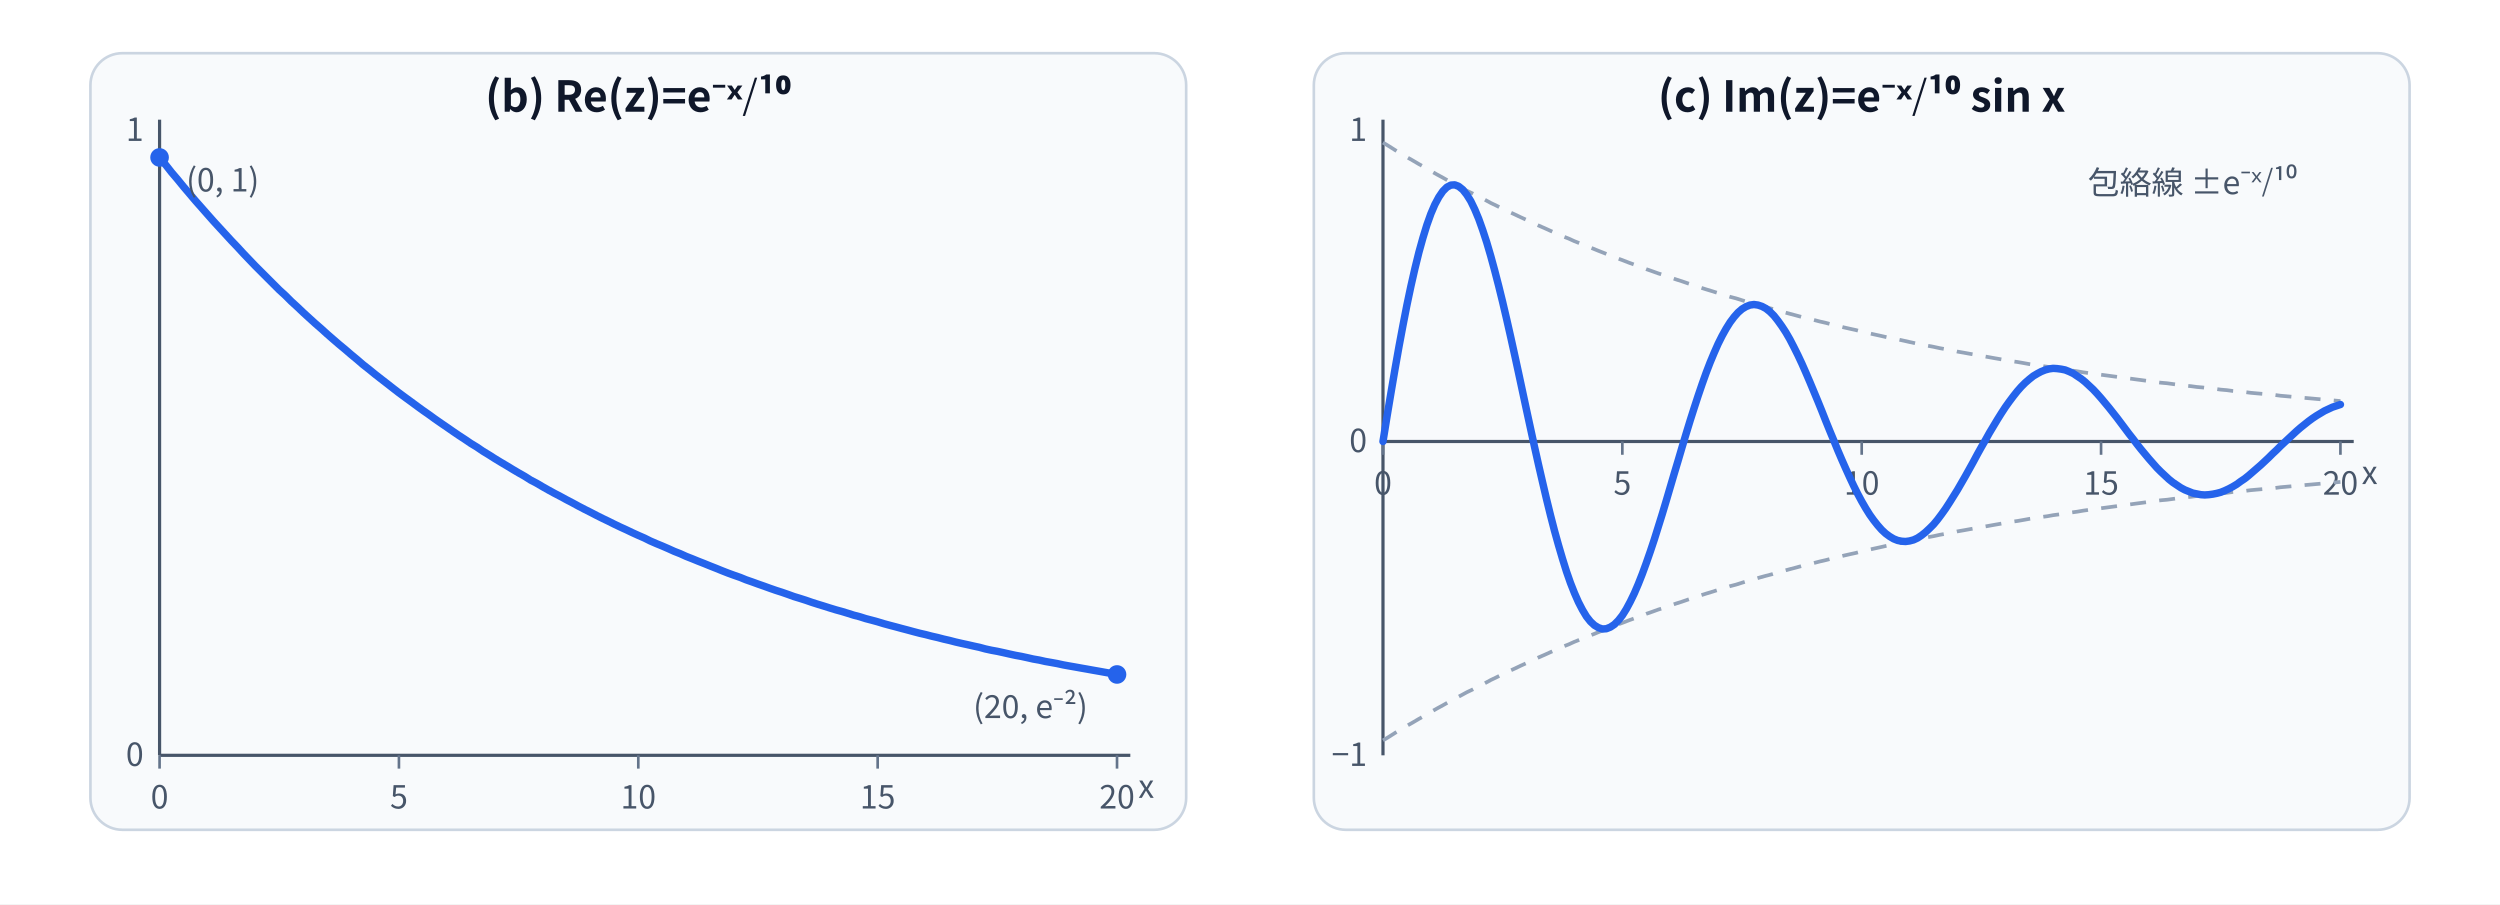
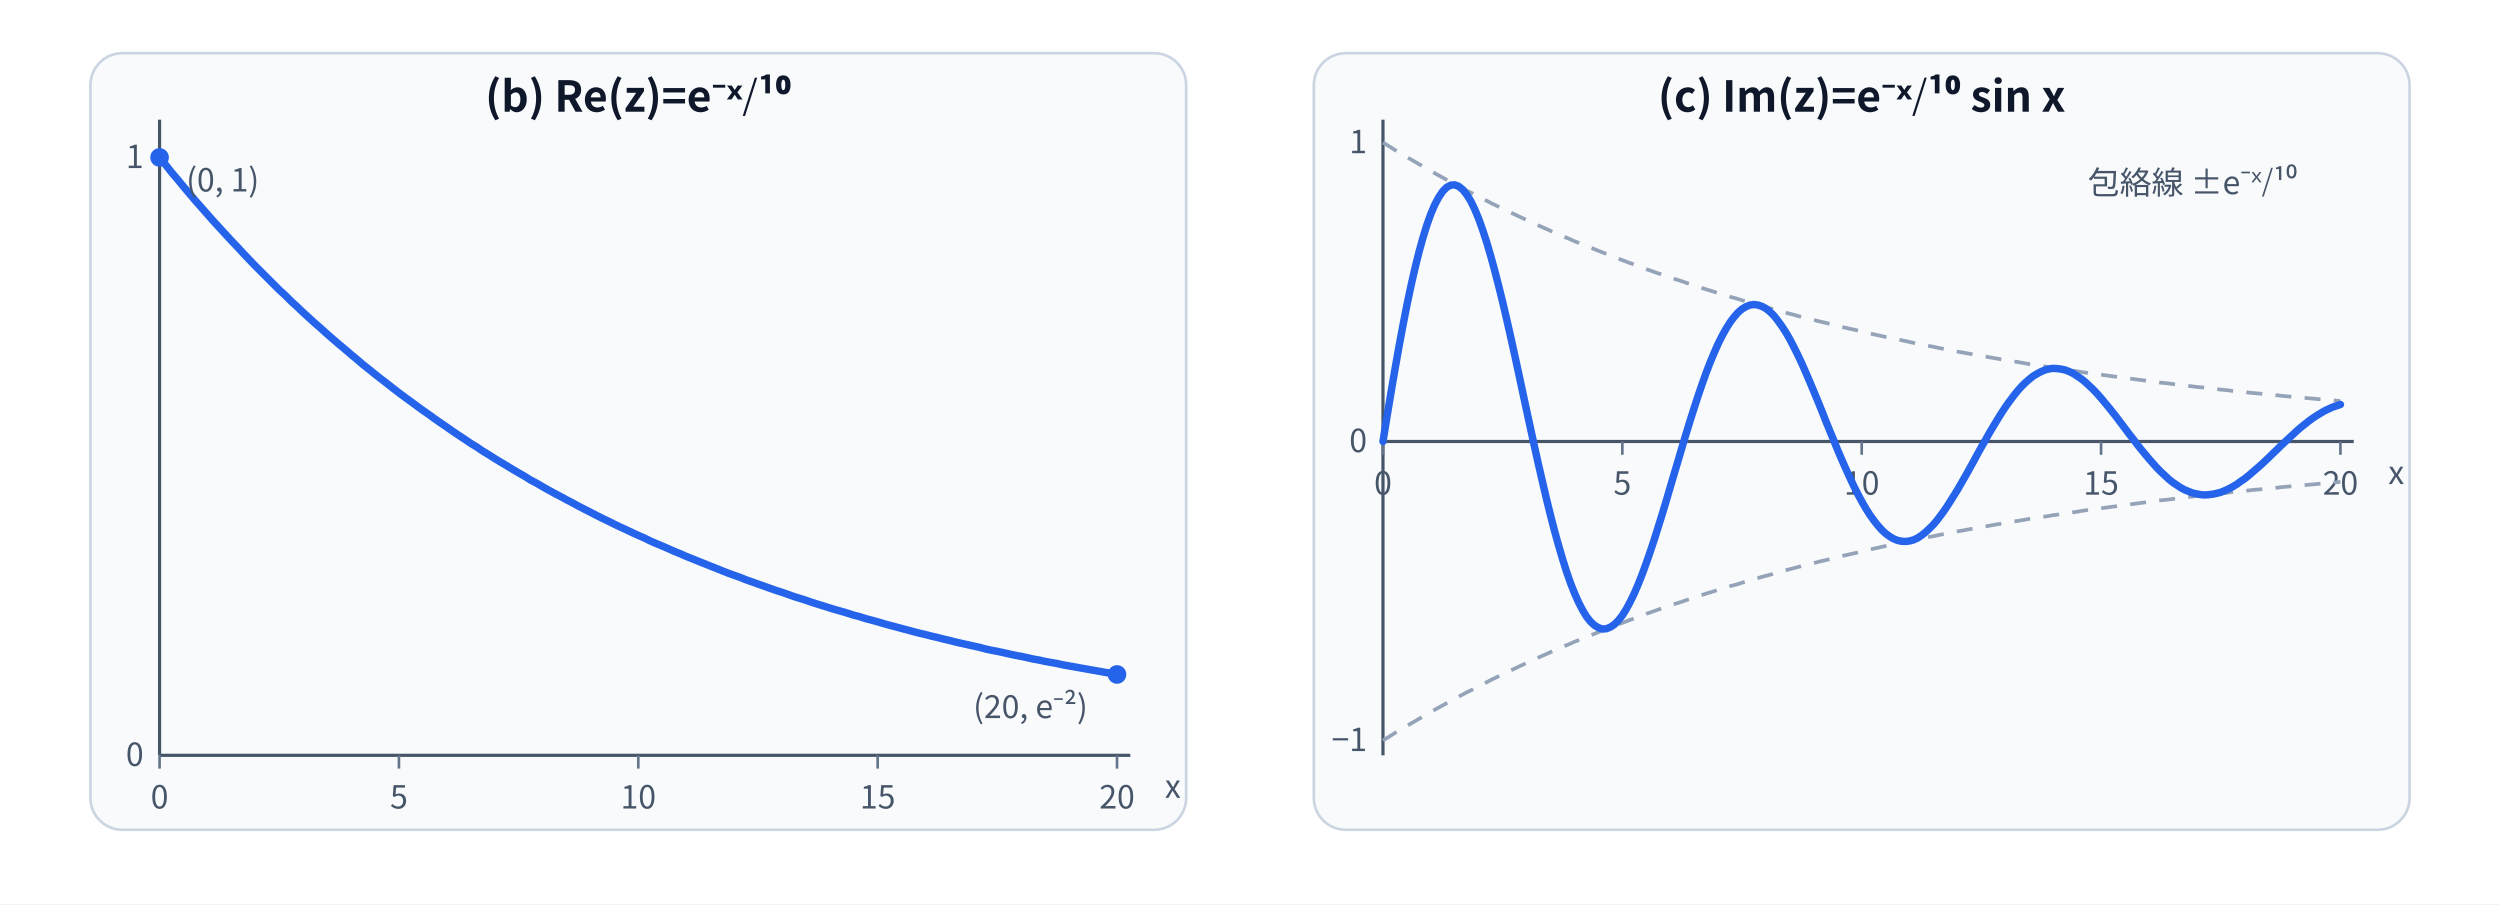
<svg xmlns="http://www.w3.org/2000/svg" viewBox="0 0 940 340" role="img" aria-labelledby="title desc">
  <style>
    :root{color-scheme:light dark}.bg{fill:#fff}.panel{fill:#f8fafc;stroke:#cbd5e1}.axis{stroke:#475569;stroke-width:1.2}.tick{stroke:#64748b}.curve{fill:none;stroke:#2563eb;stroke-width:2.8;stroke-linecap:round;stroke-linejoin:round}.env{fill:none;stroke:#94a3b8;stroke-width:1.4;stroke-dasharray:6 5}.text{fill:#0f172a;font:14px "Hiragino Sans","Yu Gothic","Noto Sans CJK JP",sans-serif}.title{font-weight:650;font-size:16px}.small{font-size:12px;fill:#475569}
    @media(prefers-color-scheme:dark){.bg{fill:#111827}.panel{fill:#172033;stroke:#475569}.axis{stroke:#cbd5e1}.tick{stroke:#94a3b8}.curve{stroke:#60a5fa}.env{stroke:#94a3b8}.text{fill:#e5e7eb}.small{fill:#cbd5e1}}
  </style>
  <rect class="bg" width="940" height="340" />
  <rect class="panel" x="34" y="20" width="412" height="292" rx="12" />
  <rect class="panel" x="494" y="20" width="412" height="292" rx="12" />
  <text class="text title" x="240" y="42" text-anchor="middle">(b) Re(z)=e⁻ˣ⧸¹⁰</text>
  <text class="text title" x="700" y="42" text-anchor="middle">(c) Im(z)=e⁻ˣ⧸¹⁰ sin x</text>
  <line class="axis" x1="60" y1="284" x2="425" y2="284" />
  <line class="axis" x1="60" y1="284" x2="60" y2="45" />
  <line class="axis" x1="520" y1="166" x2="885" y2="166" />
  <line class="axis" x1="520" y1="284" x2="520" y2="45" />
  <g class="tick">
    <line x1="60" y1="284" x2="60" y2="289" />
    <line x1="150" y1="284" x2="150" y2="289" />
    <line x1="240" y1="284" x2="240" y2="289" />
    <line x1="330" y1="284" x2="330" y2="289" />
    <line x1="420" y1="284" x2="420" y2="289" />
    <line x1="520" y1="166" x2="520" y2="171" />
    <line x1="610" y1="166" x2="610" y2="171" />
    <line x1="700" y1="166" x2="700" y2="171" />
    <line x1="790" y1="166" x2="790" y2="171" />
    <line x1="880" y1="166" x2="880" y2="171" />
  </g>
  <g class="text small" text-anchor="middle">
    <text x="60" y="304">0</text>
    <text x="150" y="304">5</text>
    <text x="240" y="304">10</text>
    <text x="330" y="304">15</text>
    <text x="420" y="304">20</text>
    <text x="520" y="186">0</text>
    <text x="610" y="186">5</text>
    <text x="700" y="186">10</text>
    <text x="790" y="186">15</text>
    <text x="880" y="186">20</text>
  </g>
  <g class="text small" text-anchor="end">
-     <text x="54" y="53">1</text>
+     <text x="54" y="63.2">1</text>
    <text x="54" y="288">0</text>
-     <text x="514" y="53">1</text>
+     <text x="514" y="57.6">1</text>
    <text x="514" y="170">0</text>
-     <text x="514" y="288">−1</text>
+     <text x="514" y="282.4">−1</text>
  </g>
-   <text class="text small" x="428" y="300">x</text>
-   <text class="text small" x="888" y="182">x</text>
+   <text class="text small" x="438" y="300">x</text>
+   <text class="text small" x="898" y="182">x</text>
  <path class="curve" d="M60.0,59.2 L62.3,62.0 L64.5,64.8 L66.8,67.5 L69.0,70.2 L71.3,72.9 L73.5,75.5 L75.8,78.1 L78.0,80.6 L80.3,83.2 L82.5,85.6 L84.8,88.1 L87.0,90.5 L89.3,92.9 L91.5,95.3 L93.8,97.7 L96.0,100.0 L98.3,102.3 L100.5,104.5 L102.8,106.8 L105.0,109.0 L107.3,111.1 L109.5,113.3 L111.8,115.4 L114.0,117.5 L116.3,119.6 L118.5,121.6 L120.8,123.6 L123.0,125.6 L125.3,127.6 L127.5,129.5 L129.8,131.4 L132.0,133.3 L134.3,135.2 L136.5,137.1 L138.8,138.9 L141.0,140.7 L143.3,142.5 L145.5,144.2 L147.8,146.0 L150.0,147.7 L152.3,149.4 L154.5,151.0 L156.8,152.7 L159.0,154.3 L161.3,155.9 L163.5,157.5 L165.8,159.1 L168.0,160.6 L170.3,162.2 L172.5,163.7 L174.8,165.2 L177.0,166.7 L179.3,168.1 L181.5,169.6 L183.8,171.0 L186.0,172.4 L188.3,173.8 L190.5,175.1 L192.8,176.5 L195.0,177.8 L197.3,179.1 L199.5,180.5 L201.8,181.7 L204.0,183.0 L206.3,184.3 L208.5,185.5 L210.8,186.7 L213.0,187.9 L215.3,189.1 L217.5,190.3 L219.8,191.5 L222.0,192.6 L224.3,193.8 L226.5,194.9 L228.8,196.0 L231.0,197.1 L233.3,198.2 L235.5,199.2 L237.8,200.3 L240.0,201.3 L242.3,202.3 L244.5,203.4 L246.8,204.4 L249.0,205.3 L251.3,206.3 L253.5,207.3 L255.8,208.2 L258.0,209.2 L260.3,210.1 L262.5,211.0 L264.8,211.9 L267.0,212.8 L269.3,213.7 L271.5,214.6 L273.8,215.5 L276.0,216.3 L278.3,217.1 L280.5,218.0 L282.8,218.8 L285.0,219.6 L287.3,220.4 L289.5,221.2 L291.8,222.0 L294.0,222.7 L296.3,223.5 L298.5,224.3 L300.8,225.0 L303.0,225.7 L305.3,226.5 L307.5,227.2 L309.8,227.9 L312.0,228.6 L314.3,229.3 L316.5,229.9 L318.8,230.6 L321.0,231.3 L323.3,231.9 L325.5,232.6 L327.8,233.2 L330.0,233.8 L332.3,234.5 L334.5,235.1 L336.8,235.7 L339.0,236.3 L341.3,236.9 L343.5,237.5 L345.8,238.1 L348.0,238.6 L350.3,239.2 L352.5,239.7 L354.8,240.3 L357.0,240.8 L359.3,241.4 L361.5,241.9 L363.8,242.4 L366.0,242.9 L368.3,243.4 L370.5,244.0 L372.8,244.5 L375.0,244.9 L377.3,245.4 L379.5,245.9 L381.8,246.4 L384.0,246.8 L386.3,247.3 L388.5,247.8 L390.8,248.2 L393.0,248.7 L395.3,249.1 L397.5,249.5 L399.8,250.0 L402.0,250.4 L404.3,250.8 L406.5,251.2 L408.8,251.6 L411.0,252.0 L413.3,252.4 L415.5,252.8 L417.8,253.2 L420.0,253.6" />
  <path class="env" d="M520.0,53.6 L522.3,55.0 L524.5,56.4 L526.8,57.8 L529.0,59.1 L531.3,60.4 L533.5,61.7 L535.8,63.0 L538.0,64.3 L540.3,65.6 L542.5,66.8 L544.8,68.1 L547.0,69.3 L549.3,70.5 L551.5,71.7 L553.8,72.8 L556.0,74.0 L558.3,75.1 L560.5,76.3 L562.8,77.4 L565.0,78.5 L567.3,79.6 L569.5,80.6 L571.8,81.7 L574.0,82.7 L576.3,83.8 L578.5,84.8 L580.8,85.8 L583.0,86.8 L585.3,87.8 L587.5,88.8 L589.8,89.7 L592.0,90.7 L594.3,91.6 L596.5,92.5 L598.8,93.4 L601.0,94.3 L603.3,95.2 L605.5,96.1 L607.8,97.0 L610.0,97.8 L612.3,98.7 L614.5,99.5 L616.8,100.3 L619.0,101.2 L621.3,102.0 L623.5,102.8 L625.8,103.5 L628.0,104.3 L630.3,105.1 L632.5,105.8 L634.8,106.6 L637.0,107.3 L639.3,108.1 L641.5,108.8 L643.8,109.5 L646.0,110.2 L648.3,110.9 L650.5,111.6 L652.8,112.2 L655.0,112.9 L657.3,113.6 L659.5,114.2 L661.8,114.9 L664.0,115.5 L666.3,116.1 L668.5,116.8 L670.8,117.4 L673.0,118.0 L675.3,118.6 L677.5,119.2 L679.8,119.7 L682.0,120.3 L684.3,120.9 L686.5,121.4 L688.8,122.0 L691.0,122.5 L693.3,123.1 L695.5,123.6 L697.8,124.1 L700.0,124.7 L702.3,125.2 L704.5,125.7 L706.8,126.2 L709.0,126.7 L711.3,127.2 L713.5,127.6 L715.8,128.1 L718.0,128.6 L720.3,129.1 L722.5,129.5 L724.8,130.0 L727.0,130.4 L729.3,130.9 L731.5,131.3 L733.8,131.7 L736.0,132.2 L738.3,132.6 L740.5,133.0 L742.8,133.4 L745.0,133.8 L747.3,134.2 L749.5,134.6 L751.8,135.0 L754.0,135.4 L756.3,135.8 L758.5,136.1 L760.8,136.5 L763.0,136.9 L765.3,137.2 L767.5,137.6 L769.8,137.9 L772.0,138.3 L774.3,138.6 L776.5,139.0 L778.8,139.3 L781.0,139.6 L783.3,140.0 L785.5,140.3 L787.8,140.6 L790.0,140.9 L792.3,141.2 L794.5,141.5 L796.8,141.8 L799.0,142.1 L801.3,142.4 L803.5,142.7 L805.8,143.0 L808.0,143.3 L810.3,143.6 L812.5,143.9 L814.8,144.1 L817.0,144.4 L819.3,144.7 L821.5,145.0 L823.8,145.2 L826.0,145.5 L828.3,145.7 L830.5,146.0 L832.8,146.2 L835.0,146.5 L837.3,146.7 L839.5,147.0 L841.8,147.2 L844.0,147.4 L846.3,147.7 L848.5,147.9 L850.8,148.1 L853.0,148.3 L855.3,148.5 L857.5,148.8 L859.8,149.0 L862.0,149.2 L864.3,149.4 L866.5,149.6 L868.8,149.8 L871.0,150.0 L873.3,150.2 L875.5,150.4 L877.8,150.6 L880.0,150.8" />
  <path class="env" d="M520.0,278.4 L522.3,277.0 L524.5,275.6 L526.8,274.2 L529.0,272.9 L531.3,271.6 L533.5,270.3 L535.8,269.0 L538.0,267.7 L540.3,266.4 L542.5,265.2 L544.8,263.9 L547.0,262.7 L549.3,261.5 L551.5,260.3 L553.8,259.2 L556.0,258.0 L558.3,256.9 L560.5,255.7 L562.8,254.6 L565.0,253.5 L567.3,252.4 L569.5,251.4 L571.8,250.3 L574.0,249.3 L576.3,248.2 L578.5,247.2 L580.8,246.2 L583.0,245.2 L585.3,244.2 L587.5,243.2 L589.8,242.3 L592.0,241.3 L594.3,240.4 L596.5,239.5 L598.8,238.6 L601.0,237.7 L603.3,236.8 L605.5,235.9 L607.8,235.0 L610.0,234.2 L612.3,233.3 L614.5,232.5 L616.8,231.7 L619.0,230.8 L621.3,230.0 L623.5,229.2 L625.8,228.5 L628.0,227.7 L630.3,226.9 L632.5,226.2 L634.8,225.4 L637.0,224.7 L639.3,223.9 L641.5,223.2 L643.8,222.5 L646.0,221.8 L648.3,221.1 L650.5,220.4 L652.8,219.8 L655.0,219.1 L657.3,218.4 L659.5,217.8 L661.8,217.1 L664.0,216.5 L666.3,215.9 L668.5,215.2 L670.8,214.6 L673.0,214.0 L675.3,213.4 L677.5,212.8 L679.8,212.3 L682.0,211.7 L684.3,211.1 L686.5,210.6 L688.8,210.0 L691.0,209.5 L693.3,208.9 L695.5,208.4 L697.8,207.9 L700.0,207.3 L702.3,206.8 L704.5,206.3 L706.8,205.8 L709.0,205.3 L711.3,204.8 L713.5,204.4 L715.8,203.9 L718.0,203.4 L720.3,202.9 L722.5,202.5 L724.8,202.0 L727.0,201.6 L729.3,201.1 L731.5,200.7 L733.8,200.3 L736.0,199.8 L738.3,199.4 L740.5,199.0 L742.8,198.6 L745.0,198.2 L747.3,197.8 L749.5,197.4 L751.8,197.0 L754.0,196.6 L756.3,196.2 L758.5,195.9 L760.8,195.5 L763.0,195.1 L765.3,194.8 L767.5,194.4 L769.8,194.1 L772.0,193.7 L774.3,193.4 L776.5,193.0 L778.8,192.7 L781.0,192.4 L783.3,192.0 L785.5,191.7 L787.8,191.4 L790.0,191.1 L792.3,190.8 L794.5,190.5 L796.8,190.2 L799.0,189.9 L801.3,189.6 L803.5,189.3 L805.8,189.0 L808.0,188.7 L810.3,188.4 L812.5,188.1 L814.8,187.9 L817.0,187.6 L819.3,187.3 L821.5,187.0 L823.8,186.8 L826.0,186.5 L828.3,186.3 L830.5,186.0 L832.8,185.8 L835.0,185.5 L837.3,185.3 L839.5,185.0 L841.8,184.8 L844.0,184.6 L846.3,184.3 L848.5,184.1 L850.8,183.9 L853.0,183.7 L855.3,183.5 L857.5,183.2 L859.8,183.0 L862.0,182.8 L864.3,182.6 L866.5,182.4 L868.8,182.2 L871.0,182.0 L873.3,181.8 L875.5,181.6 L877.8,181.4 L880.0,181.2" />
  <path class="curve" d="M520.0,166.0 L521.5,156.7 L523.0,147.7 L524.5,138.9 L526.0,130.4 L527.5,122.4 L529.0,114.7 L530.5,107.6 L532.0,101.0 L533.5,94.9 L535.0,89.5 L536.5,84.6 L538.0,80.4 L539.5,76.9 L541.0,74.1 L542.5,71.9 L544.0,70.4 L545.5,69.6 L547.0,69.5 L548.5,70.1 L550.0,71.3 L551.5,73.2 L553.0,75.6 L554.5,78.7 L556.0,82.3 L557.5,86.5 L559.0,91.1 L560.5,96.2 L562.0,101.7 L563.5,107.5 L565.0,113.6 L566.5,120.0 L568.0,126.6 L569.5,133.4 L571.0,140.3 L572.5,147.3 L574.0,154.3 L575.5,161.2 L577.0,168.1 L578.5,174.8 L580.0,181.3 L581.5,187.7 L583.0,193.8 L584.5,199.6 L586.0,205.0 L587.5,210.1 L589.0,214.9 L590.5,219.2 L592.0,223.0 L593.5,226.4 L595.0,229.3 L596.5,231.8 L598.0,233.7 L599.5,235.1 L601.0,236.0 L602.5,236.5 L604.0,236.4 L605.5,235.8 L607.0,234.8 L608.5,233.3 L610.0,231.4 L611.5,229.0 L613.0,226.2 L614.5,223.1 L616.0,219.6 L617.5,215.8 L619.0,211.7 L620.5,207.4 L622.0,202.9 L623.5,198.1 L625.0,193.3 L626.5,188.3 L628.0,183.2 L629.5,178.1 L631.0,173.1 L632.5,168.0 L634.0,163.0 L635.5,158.1 L637.0,153.4 L638.5,148.8 L640.0,144.4 L641.5,140.2 L643.0,136.3 L644.5,132.7 L646.0,129.3 L647.5,126.3 L649.0,123.6 L650.5,121.2 L652.0,119.2 L653.5,117.5 L655.0,116.2 L656.5,115.3 L658.0,114.7 L659.5,114.5 L661.0,114.7 L662.5,115.2 L664.0,116.0 L665.5,117.2 L667.0,118.7 L668.5,120.6 L670.0,122.7 L671.5,125.0 L673.0,127.6 L674.5,130.5 L676.0,133.5 L677.5,136.7 L679.0,140.1 L680.5,143.6 L682.0,147.2 L683.5,150.8 L685.0,154.5 L686.5,158.3 L688.0,162.0 L689.5,165.6 L691.0,169.3 L692.5,172.8 L694.0,176.2 L695.5,179.5 L697.0,182.7 L698.5,185.7 L700.0,188.5 L701.5,191.1 L703.0,193.5 L704.5,195.6 L706.0,197.5 L707.5,199.2 L709.0,200.6 L710.5,201.7 L712.0,202.6 L713.5,203.2 L715.0,203.5 L716.5,203.6 L718.0,203.4 L719.5,203.0 L721.0,202.3 L722.5,201.3 L724.0,200.1 L725.5,198.7 L727.0,197.2 L728.5,195.4 L730.0,193.4 L731.5,191.3 L733.0,189.0 L734.5,186.6 L736.0,184.2 L737.5,181.6 L739.0,179.0 L740.5,176.3 L742.0,173.6 L743.5,170.8 L745.0,168.1 L746.5,165.5 L748.0,162.8 L749.5,160.3 L751.0,157.8 L752.5,155.4 L754.0,153.1 L755.5,151.0 L757.0,149.0 L758.5,147.1 L760.0,145.4 L761.5,143.9 L763.0,142.6 L764.5,141.4 L766.0,140.5 L767.5,139.7 L769.0,139.1 L770.5,138.7 L772.0,138.5 L773.5,138.6 L775.0,138.8 L776.5,139.1 L778.0,139.7 L779.5,140.4 L781.0,141.4 L782.5,142.4 L784.0,143.6 L785.5,145.0 L787.0,146.4 L788.5,148.0 L790.0,149.7 L791.5,151.5 L793.0,153.3 L794.5,155.2 L796.0,157.1 L797.5,159.1 L799.0,161.1 L800.5,163.1 L802.0,165.0 L803.5,167.0 L805.0,168.9 L806.5,170.7 L808.0,172.5 L809.5,174.2 L811.0,175.9 L812.5,177.4 L814.0,178.8 L815.5,180.2 L817.0,181.4 L818.5,182.4 L820.0,183.4 L821.5,184.2 L823.0,184.8 L824.5,185.4 L826.0,185.7 L827.5,186.0 L829.0,186.1 L830.5,186.0 L832.0,185.8 L833.5,185.5 L835.0,185.1 L836.5,184.5 L838.0,183.8 L839.5,183.0 L841.0,182.1 L842.5,181.0 L844.0,180.0 L845.5,178.8 L847.0,177.5 L848.5,176.2 L850.0,174.9 L851.5,173.5 L853.0,172.1 L854.5,170.6 L856.0,169.2 L857.5,167.7 L859.0,166.3 L860.5,164.9 L862.0,163.5 L863.5,162.1 L865.0,160.8 L866.5,159.6 L868.0,158.4 L869.5,157.3 L871.0,156.3 L872.5,155.4 L874.0,154.5 L875.5,153.8 L877.0,153.1 L878.5,152.6 L880.0,152.1" />
  <text class="text small" x="785" y="73">包絡線 ±e⁻ˣ⧸¹⁰</text>
  <circle cx="60" cy="59.2" r="3.5" fill="#2563eb" />
  <text class="text small" x="70" y="72">(0, 1)</text>
  <circle cx="420" cy="253.6" r="3.5" fill="#2563eb" />
  <text class="text small" x="409" y="270" text-anchor="end">(20, e⁻²)</text>
</svg>
